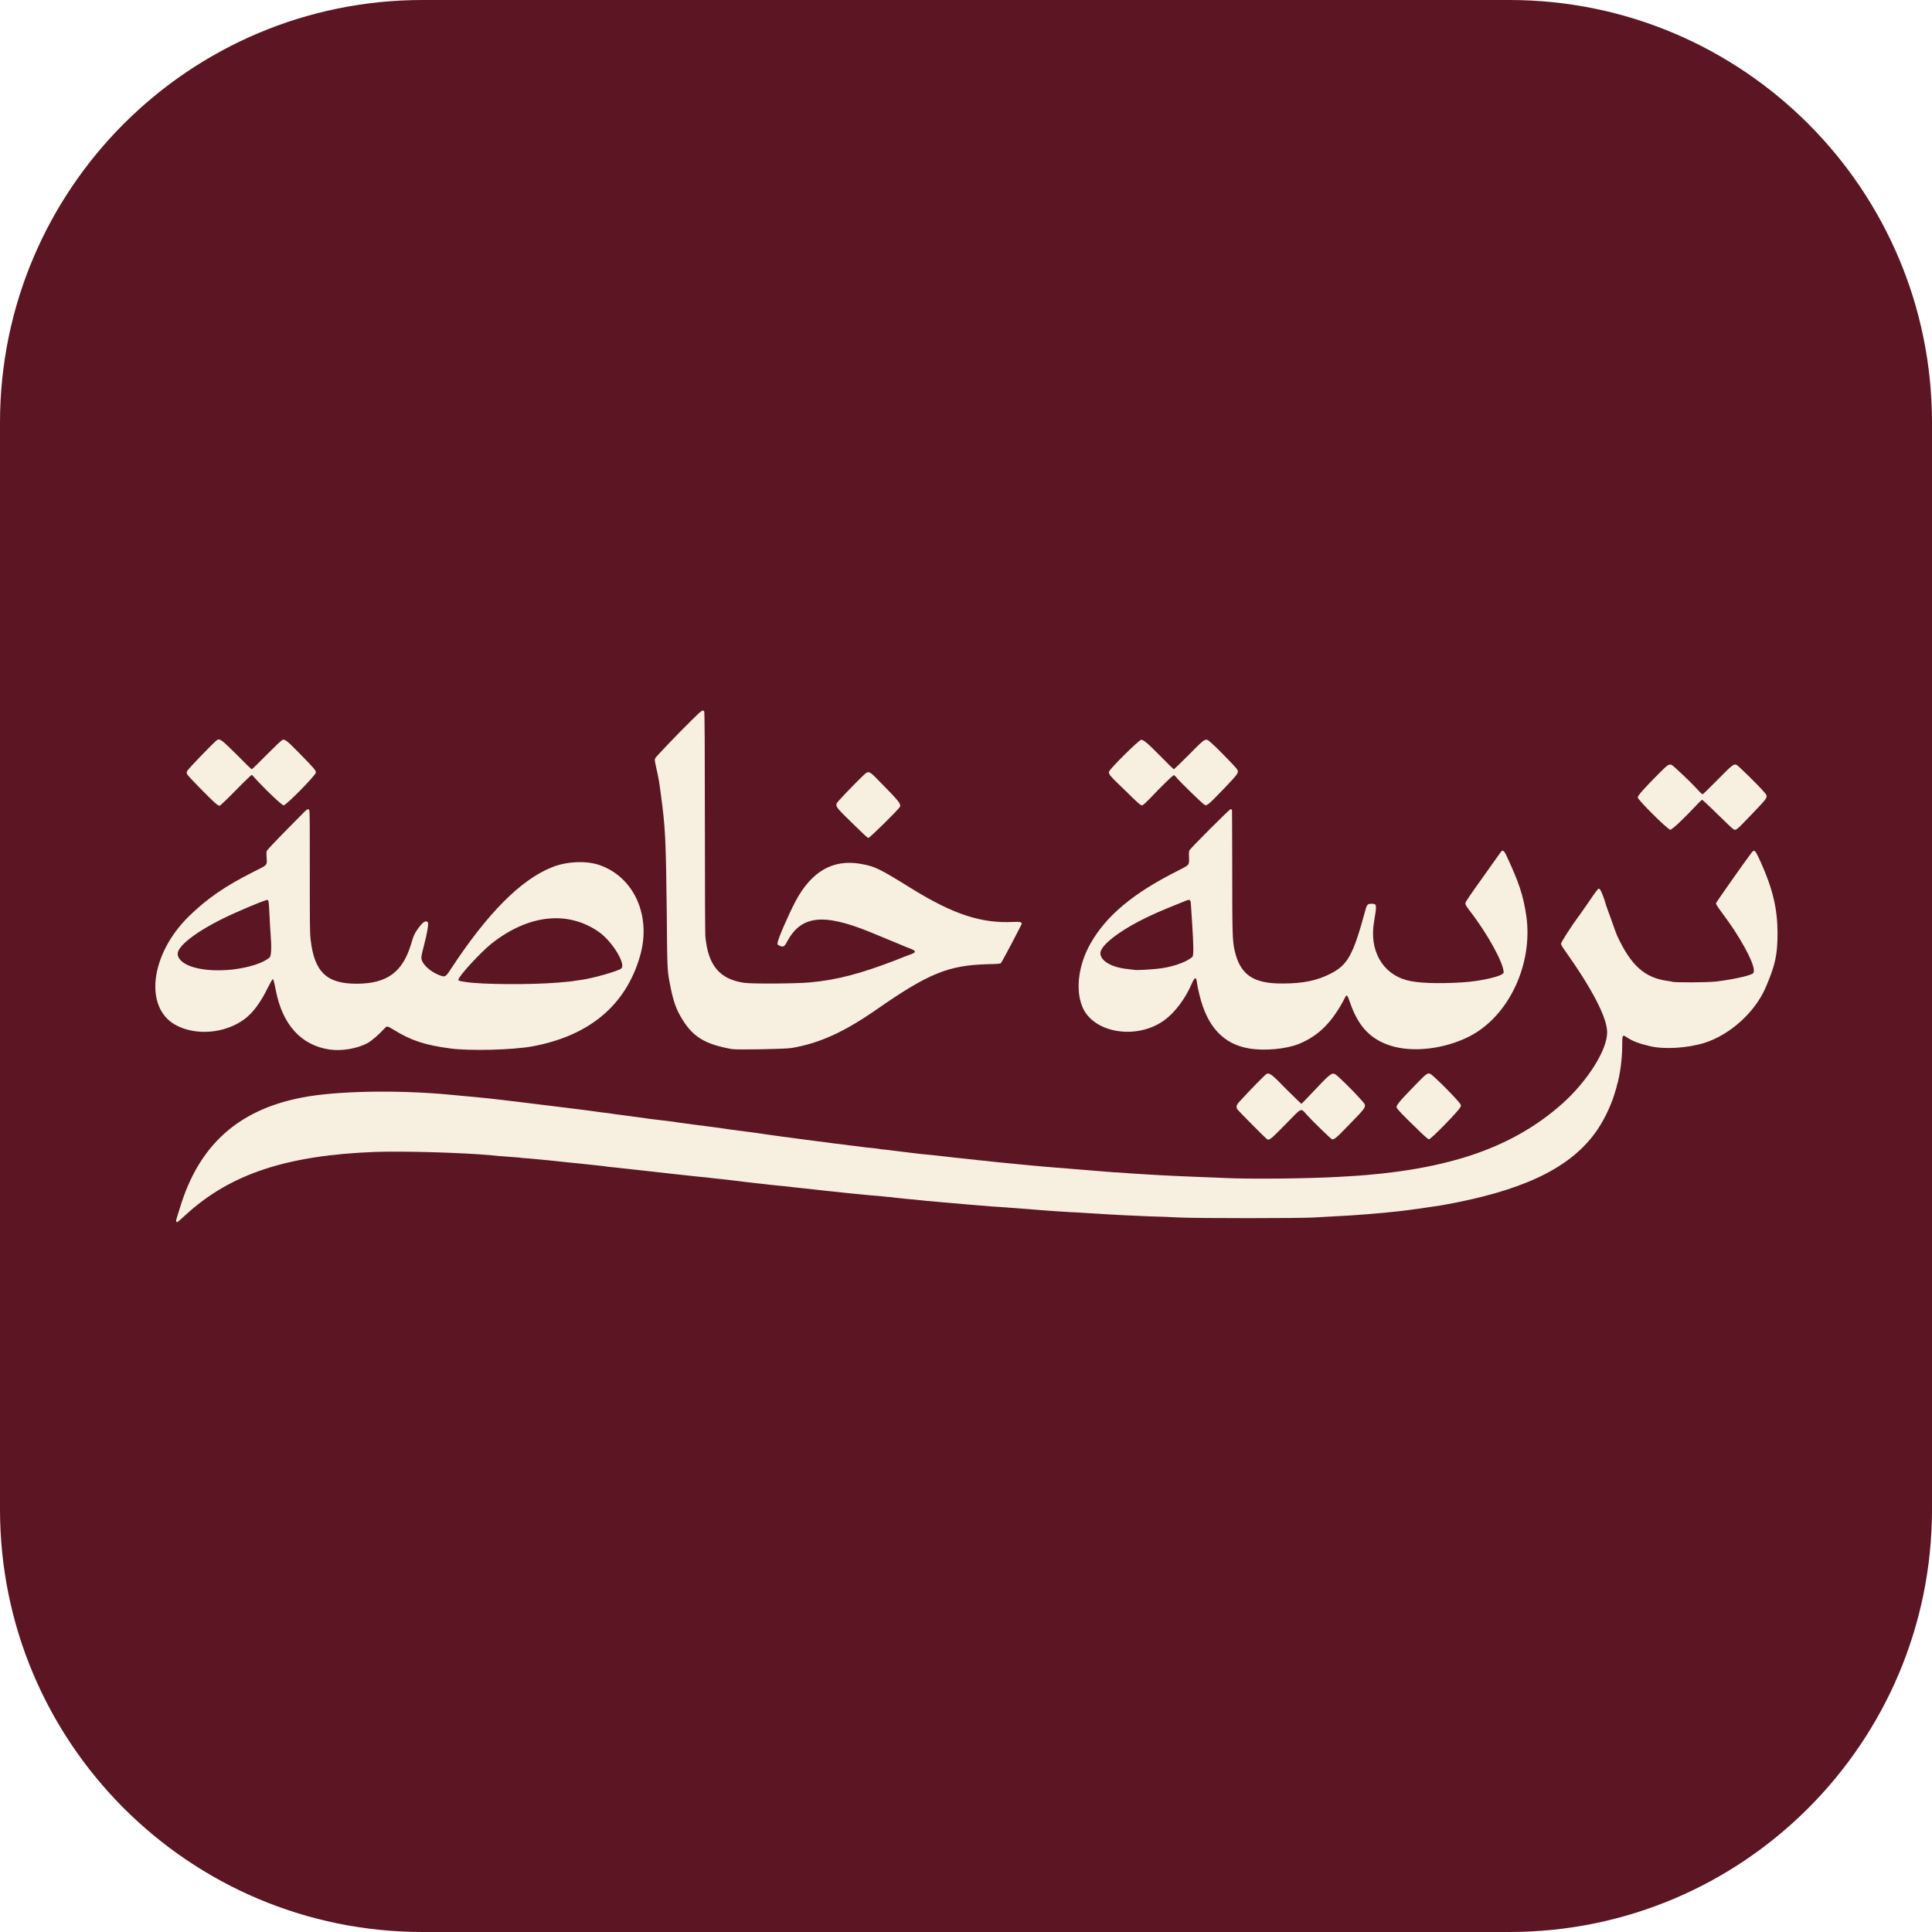
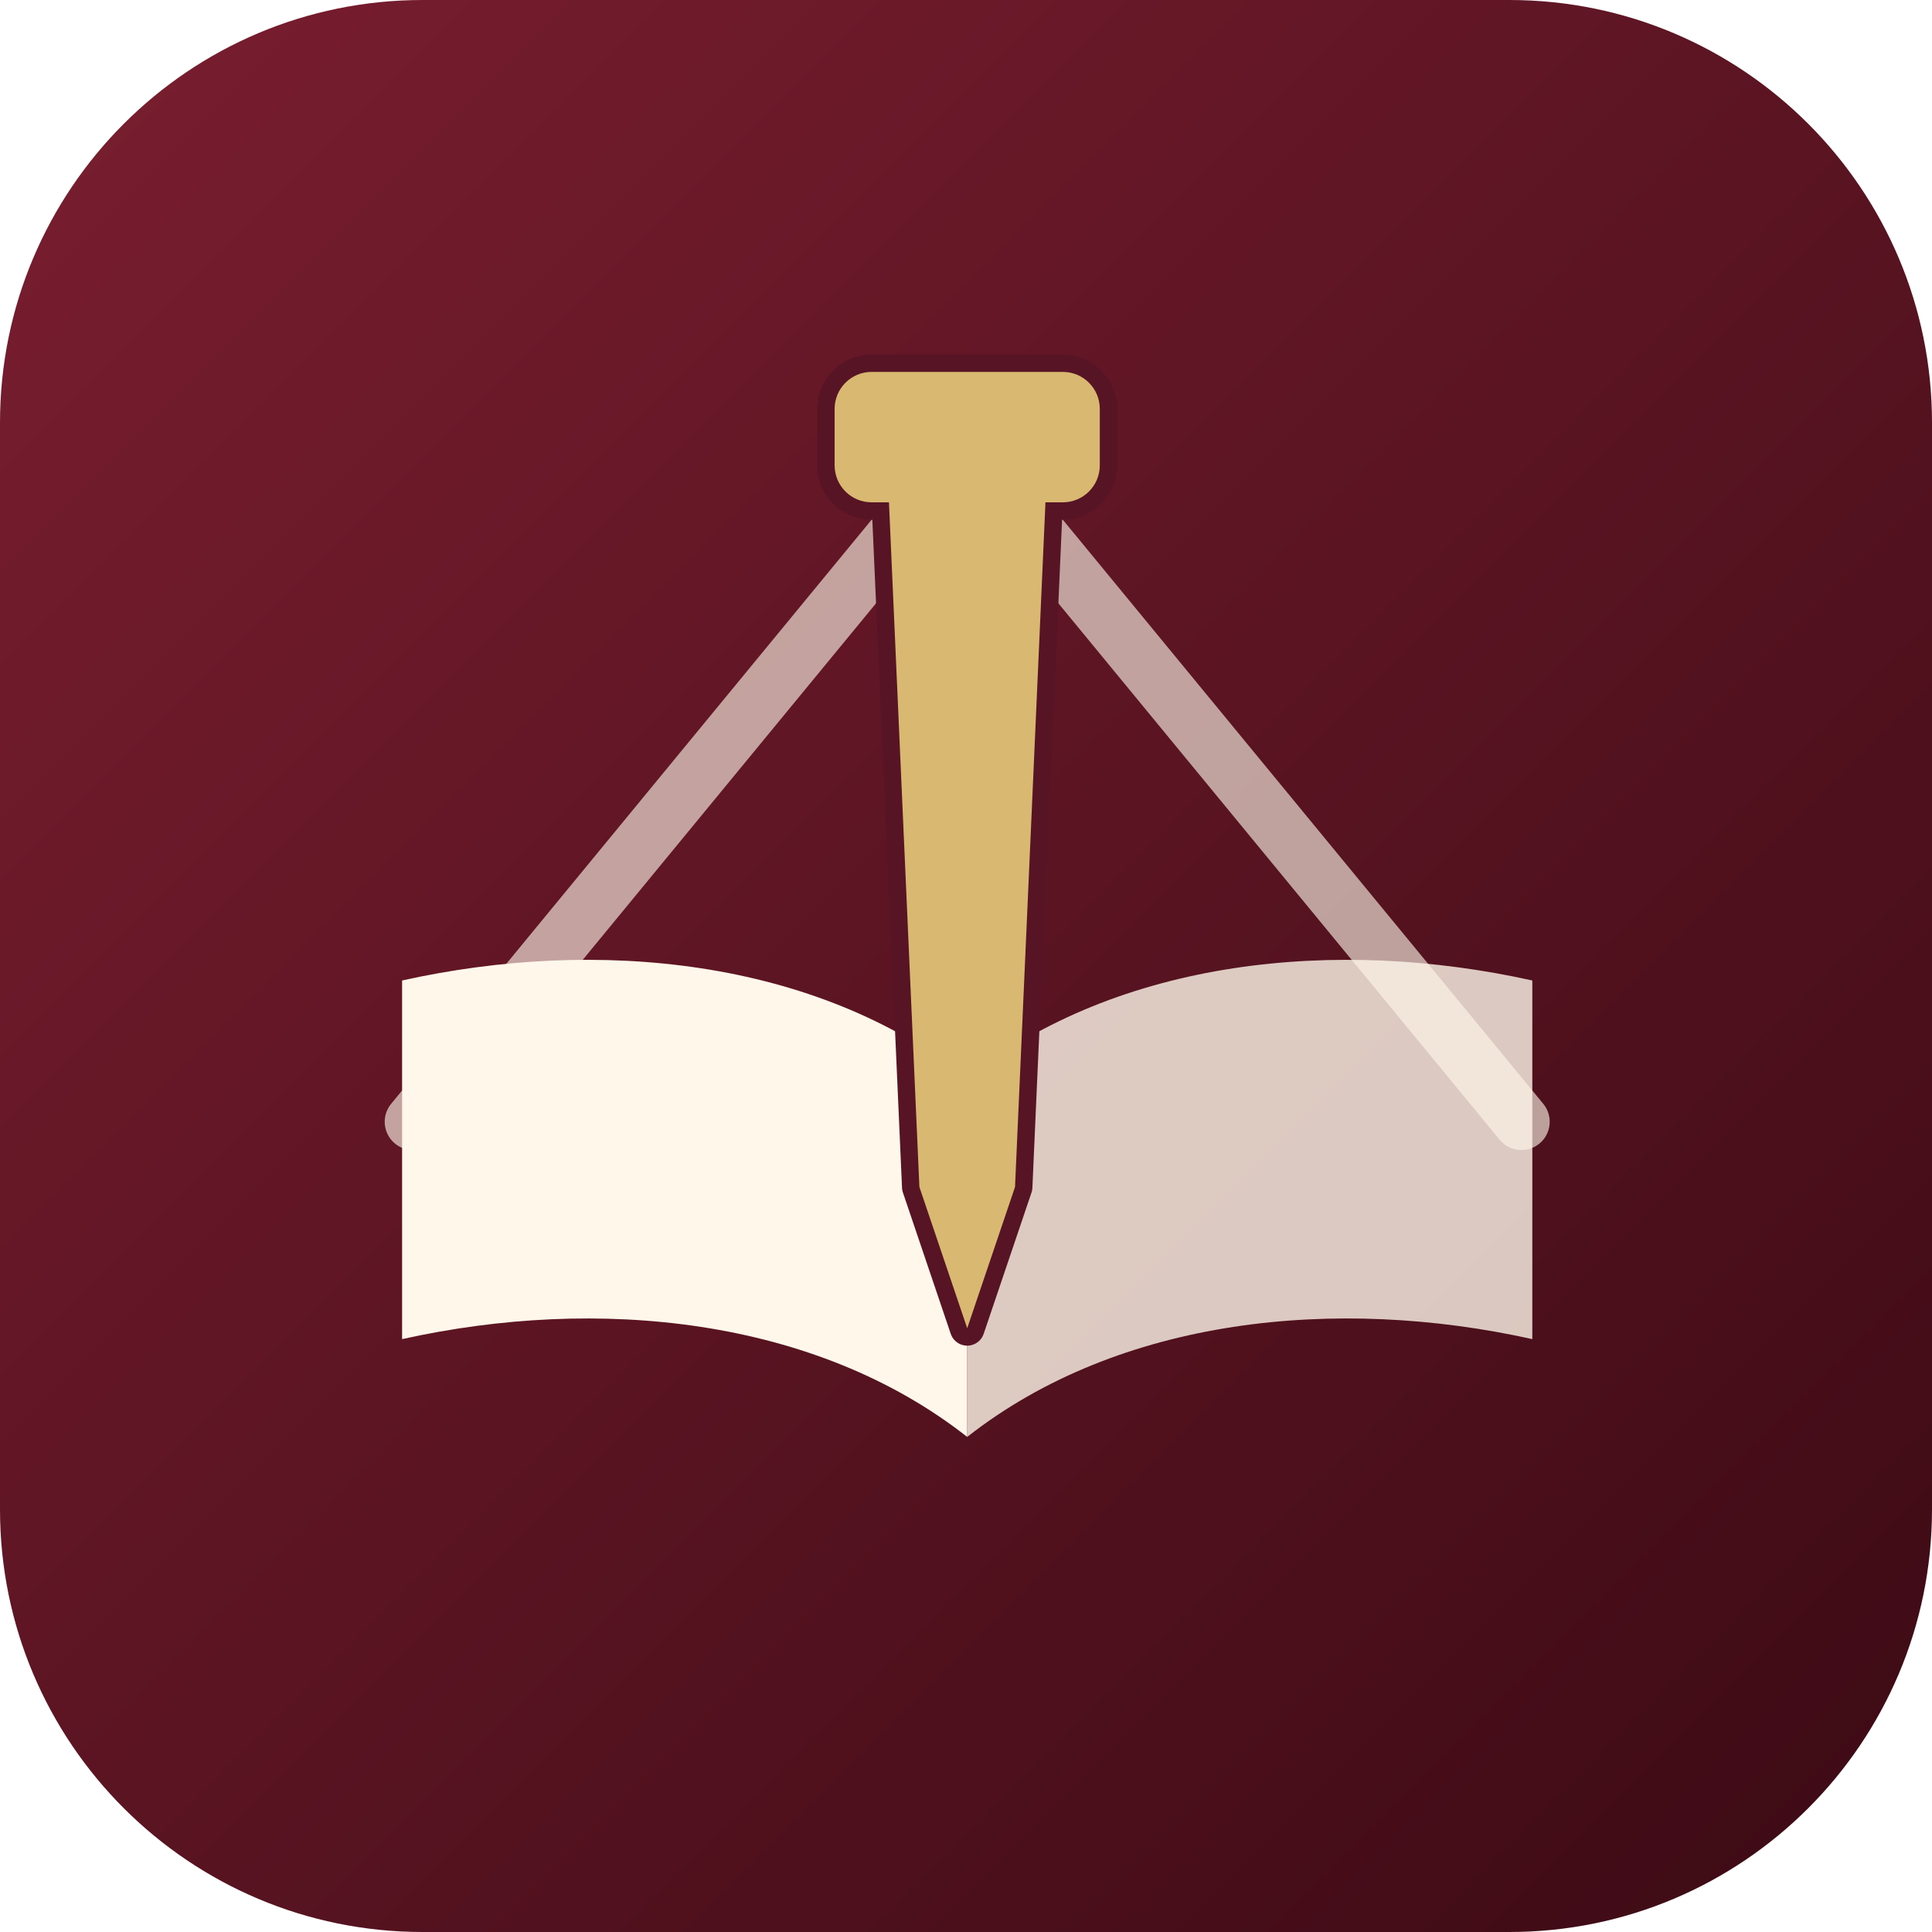
<svg xmlns="http://www.w3.org/2000/svg" viewBox="0 0 64 64">
-   <rect width="64" height="64" rx="14" fill="#5c1523" />
-   <path transform="translate(5 23.39) scale(0.0734)" fill="#f7efe0" fill-rule="evenodd" d="M11.5 232.7C11.2 232.3 11.2 232.4 13.1 226.4C21.6 198.3 39.2 182.3 68 176.7C83.2 173.7 110.9 173.1 135.1 175.4C144.5 176.3 152.4 177 155.5 177.4C160.8 178 168.9 179 172.1 179.4C173.8 179.6 177.8 180.1 181.1 180.5C189.1 181.5 198.3 182.6 202.9 183.3C204.9 183.5 208 183.9 209.6 184.2C211.3 184.4 213.7 184.7 215 184.9C216.3 185.1 220.9 185.7 225.2 186.3C229.6 186.8 234.4 187.4 235.9 187.6C237.4 187.9 241.6 188.4 245.2 188.9C248.9 189.4 253.1 189.9 254.5 190.1C260.5 191 262.9 191.3 268.4 192C271.5 192.4 276 193 278.4 193.4C280.7 193.7 284 194.2 285.6 194.4C287.3 194.6 289 194.8 289.4 194.9C290.2 195 296.2 195.8 300.8 196.4C302.3 196.6 305.8 197 308.5 197.4C311.2 197.7 314.4 198.1 315.6 198.3C316.9 198.4 319.1 198.7 320.5 198.9C321.9 199.1 324.4 199.4 325.9 199.5C327.4 199.7 328.7 199.8 328.8 199.9C328.8 199.9 330.1 200.1 331.5 200.2C334.5 200.6 341.4 201.4 345.4 201.9C346.9 202.1 349 202.3 350.1 202.4C351.2 202.5 353.4 202.7 355 202.9C360.1 203.5 366.5 204.2 369.6 204.5C371.3 204.7 372.8 204.8 373 204.9C373.2 204.9 374.7 205.1 376.2 205.2C377.8 205.4 380.7 205.7 382.6 205.9C391.5 206.8 403.1 207.9 408.6 208.3C410.4 208.4 413.7 208.7 416 208.9C422.2 209.4 431.8 210.2 434.5 210.4C435.8 210.4 439.2 210.7 442.1 210.9C452.6 211.6 459.8 212 472.9 212.5C476.6 212.6 482.1 212.9 485.1 213C496.2 213.5 520.3 213.3 535.5 212.5C583.1 210.2 613.6 200.2 637 179.4C648.3 169.3 657.3 155.1 657.2 147.2C657.2 140.7 650.6 127.9 638.2 110.4C637 108.8 636.4 107.7 636.4 107.2C636.4 106.6 641.2 99.1 644.1 95.2C644.7 94.5 646.5 91.8 648.2 89.4C652 83.8 653 82.4 653.5 82.4C654 82.4 654.8 84 655.9 87.2C656.3 88.7 657.1 91 657.6 92.4C658.1 93.8 659 96.1 659.5 97.6C660.4 100.3 661.3 102.6 661.7 103.6C667.9 117 674.1 122.6 684.3 124C685.4 124.2 686.4 124.3 686.5 124.4C687.2 124.8 702 124.8 706.4 124.3C713.1 123.5 720.5 122 722.8 120.8C724.9 119.8 721.6 112 714.5 101C713.6 99.6 710.5 95.2 707.6 91.3C706.8 90.2 706.3 89.2 706.3 89C706.4 88.6 718.8 70.9 721.7 67.1C723.7 64.3 723.7 64.3 726.6 70.6C732 82.6 734.1 91.7 734.1 102.5C734.1 112.2 733.1 116.9 728.7 127.1C723.9 138.2 712.6 148.4 701.1 152C693.4 154.4 683 155 676.6 153.5C671.8 152.4 668.6 151.2 666.1 149.5C664.1 148.1 664 148.3 664 153.5C664 159.1 663 166.8 661.6 171.2C661.5 171.9 661 173.4 660.6 174.8C658.8 180.8 655.2 188.2 651.3 193.3C639.4 209.1 618.2 219 582.5 225.3C578.9 225.9 568.5 227.4 563.1 228C556.2 228.8 541.5 230 535.6 230.2C532.6 230.4 527.8 230.6 525 230.8C518.2 231.2 471.7 231.2 463.9 230.8C460.9 230.6 455 230.4 450.9 230.3C443.6 230 436.4 229.7 423.9 228.9C420.6 228.7 416.6 228.4 415.1 228.4C413.6 228.3 409.4 228 405.9 227.8C402.3 227.5 397.7 227.2 395.8 227C393.8 226.9 390.8 226.6 389.1 226.5C387.5 226.4 383 226 379.2 225.8C375.5 225.5 371 225.1 369.4 225C358.2 224 354.5 223.7 350 223.3C347.2 223 342.6 222.5 339.8 222.3C336.9 222 334.2 221.7 333.8 221.6C333.3 221.6 331.4 221.4 329.6 221.2C323.8 220.8 306.4 219 295.2 217.7C292.8 217.5 288.7 217 286.1 216.7C283.5 216.5 280.4 216.1 279.1 216C277.9 215.8 275.5 215.6 273.8 215.4C270.8 215.1 268.7 214.8 261.2 213.9C259.7 213.7 257.6 213.5 256.6 213.4C255.7 213.3 254 213.1 252.9 213C251.9 212.8 249.3 212.6 247.3 212.4C245.3 212.2 240.7 211.7 237.1 211.3C231.3 210.6 216.1 209 209.2 208.2C207.8 208.1 206.4 207.9 206.1 207.9C205.6 207.7 201.2 207.3 194.9 206.6C192.8 206.4 189.7 206.1 187.9 205.9C183.8 205.4 175.5 204.6 171 204.2C169.1 204.1 167.5 203.9 167.2 203.9C167 203.8 164.5 203.6 161.5 203.4C158.5 203.2 154.9 202.9 153.4 202.7C139.9 201.5 114.4 200.8 101.5 201.2C61.2 202.7 35.7 211.2 15.6 229.7C11.6 233.3 11.9 233.1 11.5 232.7ZM503.5 195.3C502.6 194.6 491.1 183 490.5 182.2C489.6 181.1 489.8 180.2 491 178.8C495.8 173.5 502.9 166.3 503.5 166C504.9 165.4 506 166.3 512.7 173.2C516.2 176.6 519.1 179.5 519.2 179.5C519.3 179.5 521.4 177.4 523.8 174.8C532 166.1 532.8 165.4 534.4 166.1C535.3 166.5 542.3 173.3 545.9 177.4C549 180.9 549.5 179.9 540.1 189.6C535 194.9 534 195.7 533 195.5C532.6 195.4 524.3 187.4 521.7 184.5C518.8 181.3 519.7 180.9 512.3 188.5C505 195.9 504.7 196.2 503.5 195.3ZM570.7 190.1C565.2 184.8 562.5 182 562.2 181.2C561.8 180.3 563.6 178.2 571.4 170.2C575.6 165.9 576.3 165.4 577.4 166C578.9 166.7 590 177.9 591 179.7C591.3 180.2 591.3 180.4 590.9 181.1C590.1 182.8 577.7 195.5 576.8 195.5C576.4 195.5 574.6 194 570.7 190.1ZM80.6 155C67.8 153.1 59.4 143.8 56.4 128.5C55.5 124 55.3 123.2 54.9 123.3C54.8 123.3 53.8 125 52.7 127.2C49.6 133.6 46.1 138.4 42.2 141.3C33.4 147.8 20.2 148.9 11.1 143.9C-3.2 136 -0.3 112 17.1 94.9C25.3 86.9 33.4 81.3 46.1 74.9C52.9 71.5 52.4 72 52.2 68.2C52.1 66.5 52.1 65.6 52.4 65.2C52.5 64.9 55.7 61.5 59.5 57.6C63.3 53.8 67.3 49.7 68.4 48.6C70.5 46.4 71.1 46.1 71.5 47.1C71.7 47.6 71.7 57.6 71.7 75C71.7 98.7 71.7 102.6 72.1 105.6C73.8 120.1 79.4 125.4 93.1 125.3C106.7 125.2 113.7 120 117.5 107.1C118.5 103.6 119.1 102.3 121 99.8C122.9 97.3 124.1 96.6 125 97.6C125.4 98.1 124.6 103 123.2 108.1C122 112.8 122 113.1 122.1 114.1C122.5 116.5 125.9 119.7 129.8 121.3C132.8 122.5 132.9 122.4 135.4 118.6C151.8 93.6 166.9 78.3 181.1 72.7C187.5 70.1 196.4 69.7 202.3 71.7C218.1 77.1 226 94.8 220.7 112.9C214.3 135.1 197.7 148.9 172 153.6C163.1 155.2 143.6 155.7 135 154.5C123.7 153 117.3 150.9 109.6 146.1C106.4 144.2 106.6 144.2 105 145.9C102.8 148.3 99.7 151 97.9 152C93.2 154.6 86.1 155.8 80.6 155ZM262.2 154.8C250.4 152.7 244.9 149.5 240 141.7C236.9 136.7 235.7 133.2 234.1 124.8C233 119 233 117.8 232.8 93.4C232.4 60.3 232.2 54.9 230.1 39.6C229.5 34.8 229 31.9 228.1 28.1C227.3 24.5 227.3 24.2 227.6 23.5C228.1 22.7 237 13.3 243.8 6.6C248.5 1.9 249.2 1.4 249.7 2.5C249.9 2.8 250 18.7 250 51.9C250 81 250.1 102 250.2 103.8C251.4 117 256.6 123.3 267.8 124.9C271.5 125.4 291 125.3 297.5 124.7C309.6 123.6 320.1 120.8 335.8 114.8C338.8 113.6 342.1 112.3 343 112C345.4 111.1 345.4 110.5 342.8 109.5C341.8 109.1 339.2 108.1 337.2 107.2C333.8 105.8 330.2 104.3 324.1 101.8C303.3 93.4 293.5 94.6 287.2 106.1C285.9 108.7 285.4 108.9 283.6 108.1C282.8 107.7 282.7 107.6 282.8 106.8C283.1 104.8 287.7 94.2 290.9 88.1C298.1 74.6 307.8 69 320.3 71.2C326.7 72.3 328.9 73.4 343.2 82.3C362.3 94.1 374.9 98.2 389.6 97.4C392.2 97.3 393 97.5 393 98.2C393 98.6 384.1 115.5 383.6 116C383.3 116.3 382.1 116.4 377.3 116.5C359.9 117 350.9 120.7 328.1 136.5C313.1 147 302 152.1 289.2 154.3C286.5 154.8 264.4 155.2 262.2 154.8ZM495.5 154.5C484 152.5 476.8 144.8 473.3 130.7C472.7 128.4 472.2 125.8 472.1 125C471.8 121.9 471.1 122.1 469.5 125.8C466.8 132 462.2 138.2 457.6 141.6C445 151 424.8 147.6 420.2 135.3C417.2 127.6 418.7 116.7 423.9 107.4C431 94.7 443.3 84.4 463.5 74.3C468.7 71.6 468.6 71.9 468.5 68.4C468.4 66.9 468.5 65.4 468.6 65.2C469.3 64 486.8 46.5 487.3 46.5C487.5 46.5 487.8 46.7 487.9 46.9C487.9 47.1 488 59.4 488 74.1C488 102.7 488.1 106.1 489.1 110.4C491.6 121.2 497.4 125.3 510.7 125.2C520 125.2 526.3 123.9 532.5 120.7C540.1 116.8 542.6 112.3 547.9 92.8C548.7 89.6 549 89.2 551 89.2C553.3 89.3 553.3 89.5 552 97.4C549.8 110.2 555.7 120.7 566.7 123.7C571.4 125 580.4 125.4 591.7 124.7C600.4 124.2 610.5 121.8 610.5 120.2C610.5 116 603.2 102.7 595.2 92.4C593.9 90.7 593.2 89.6 593.2 89.1C593.2 88.4 594.7 86.2 603 74.6C605.8 70.6 608.5 66.9 608.9 66.3C610 64.6 610.6 64.9 611.9 67.8C617.5 79.8 619.3 85.4 620.7 94.5C623.9 116.5 612.8 140 595 149.1C583.8 154.8 569.3 156.5 559.3 153.2C550.3 150.3 544.8 144.5 541.1 133.6C540.1 130.7 539.7 130.1 539.2 131C533.3 142.6 527.1 148.8 518 152.5C512.3 154.8 502.4 155.7 495.5 154.5ZM183.6 124.8C187.1 124.5 190.5 124.2 191.2 124C192 123.9 193.2 123.7 194 123.6C198.9 123 211 119.6 212.3 118.4C214.4 116.4 208.3 106.4 202.4 102.1C188.3 92.1 170.4 94 153.7 107.2C148.8 111.1 138.8 122 138.8 123.4C138.8 124 138.8 124 141.9 124.5C149.3 125.7 171.6 125.8 183.6 124.8ZM36.8 118.9C44.3 118 50.9 115.9 53.6 113.4C54.3 112.7 54.5 109 54 102.8C53.9 101.2 53.6 97.3 53.5 94.2C53.2 87.7 53.1 87.5 52.5 87.5C51.7 87.5 46.2 89.7 38.5 93.1C22.8 100 11.4 108.1 12.1 112.2C12.9 117.4 23.6 120.3 36.8 118.9ZM453.8 118.6C460.4 118 467.2 115.7 470 113.2C470.6 112.6 470.6 108.6 469.9 97.9C469.7 95 469.5 91.6 469.4 90.2C469.2 87 469.1 87 466.2 88.2C464.1 89 455.1 92.7 453 93.7C439.1 99.9 428.5 107.6 428.5 111.5C428.5 115 433.6 118 441 118.7C442.6 118.9 444 119.1 444.2 119.1C444.9 119.2 449.7 119 453.8 118.6ZM316.6 52.9C308.2 44.7 308.4 45 310.7 42.4C314.7 38 322.1 30.5 322.9 30.1C324.2 29.4 324.8 29.8 329.5 34.7C337.5 42.8 338.7 44.3 338 45.5C337.3 46.8 324.4 59.5 323.8 59.5C323.4 59.5 321.5 57.7 316.6 52.9ZM714.1 55.5C713.7 55.3 710.5 52.2 706.9 48.7C703.3 45.1 700.2 42.3 700.1 42.3C699.9 42.3 699 43.1 698.1 44.1C692.2 50.4 686.6 55.8 685.7 55.8C684.6 55.8 671 42.3 671 41.2C671 40.4 674.3 36.7 681 30C684.6 26.4 685.2 26 686.4 26.6C687.3 27.1 694.7 34.1 696.9 36.5C699 38.8 699.9 39.7 700.3 39.8C700.5 39.8 703.4 36.9 706.9 33.4C713.6 26.6 714.3 26 715.6 26.5C716.4 26.9 725.2 35.5 727.7 38.4C730.1 41.2 730.4 40.5 722.1 49.2C715.4 56.2 715.3 56.3 714.1 55.5ZM29.3 44C27.3 42.4 16.5 31.4 16.3 30.7C16.1 30.2 16.1 29.8 16.3 29.4C16.6 28.5 29.1 15.6 30 15.2C31.3 14.7 32 15.3 38.8 22C42.3 25.6 45.3 28.5 45.5 28.5C45.7 28.5 48.7 25.6 52.2 22C55.8 18.4 58.9 15.4 59.3 15.3C60.5 14.8 61.3 15.5 67.4 21.7C73.9 28.3 74.6 29.2 74.4 30.1C74.1 31.5 61 44.8 59.9 44.8C59.2 44.8 52.9 38.9 48.4 34.1C46.9 32.4 45.6 31.1 45.5 31C45.4 31 42.1 34.1 38.3 38C34.5 41.9 31.2 45 31 45C30.7 45 30 44.6 29.3 44ZM439.9 38.3C432.8 31.5 432.1 30.7 432.4 29.6C432.7 28.3 446 15.2 446.9 15.2C448.1 15.3 449.6 16.5 455.9 22.9C458.9 26 461.5 28.5 461.7 28.5C461.8 28.5 464.9 25.5 468.5 21.9C476.2 14.1 475.9 14.3 478.4 16.5C480.7 18.4 489.9 27.8 490.3 28.7C491 30 490.7 30.5 484.9 36.6C476.9 44.9 476.5 45.3 475.3 44.4C474.2 43.7 464.6 34.3 463.4 32.9C462.7 32 462 31.3 461.8 31.2C461.5 31 459.9 32.5 454.6 37.8C449 43.7 447.8 44.8 447.2 44.8C446.6 44.8 445.3 43.6 439.9 38.3Z" />
+   <defs>
+     <linearGradient id="g" x1="0" y1="0" x2="1" y2="1">
+       <stop offset="0" stop-color="#7a1e30" />
+       <stop offset="1" stop-color="#3b0a14" />
+     </linearGradient>
+   </defs>
+   <rect width="64" height="64" rx="14" fill="url(#g)" />
+   <g transform="translate(9 8) scale(.72)">
+     <path d="M32 9.5 6.5 40.5M32 9.5l25.500 31" stroke="#fff8ea" stroke-width="2.6" stroke-linecap="round" fill="none" opacity=".62" />
+     <path d="M32 55C25 49.500 15 48.500 6 50.500V34c9-2 19-1 26 4.500z" fill="#fff8ea" />
+     <path d="M32 55c7-5.500 17-6.500 26-4.500V34c-9-2-19-1-26 4.500z" fill="#fff8ea" opacity=".8" />
+     <path d="M27.600 6h8.800a1.700 1.700 0 0 1 1.700 1.700v2.600a1.700 1.700 0 0 1-1.700 1.700h-.8L34.200 43.500 32 50l-2.200-6.500L28.400 12h-.8a1.700 1.700 0 0 1-1.700-1.700V7.700A1.700 1.700 0 0 1 27.600 6z" fill="#d9b871" stroke="#571424" stroke-width="1.600" paint-order="stroke" stroke-linejoin="round" />
+   </g>
</svg>
